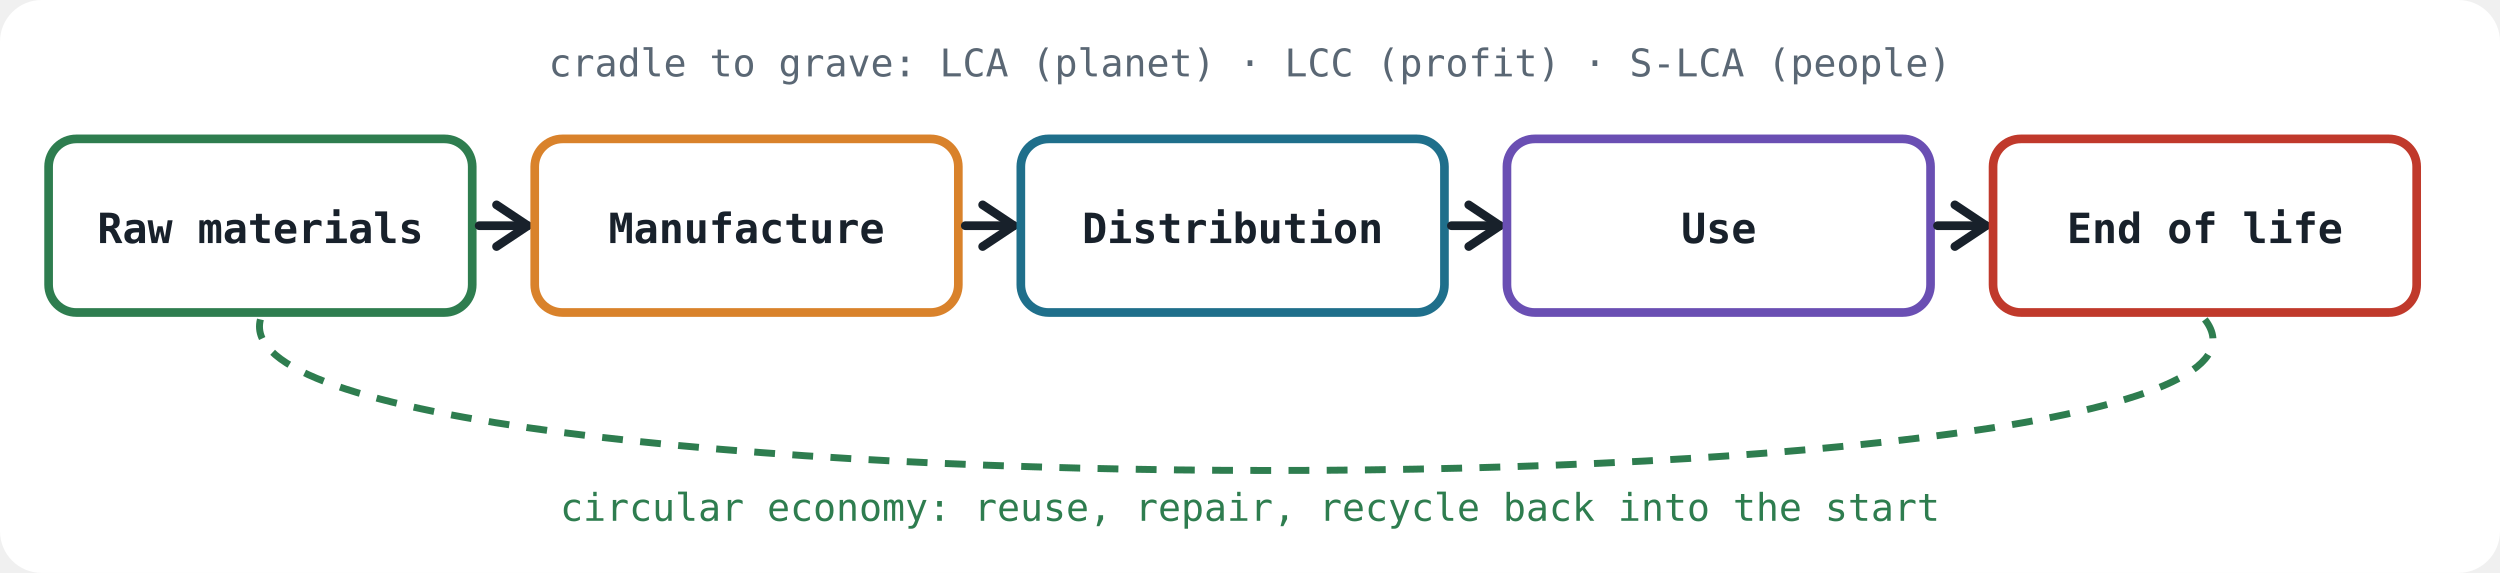
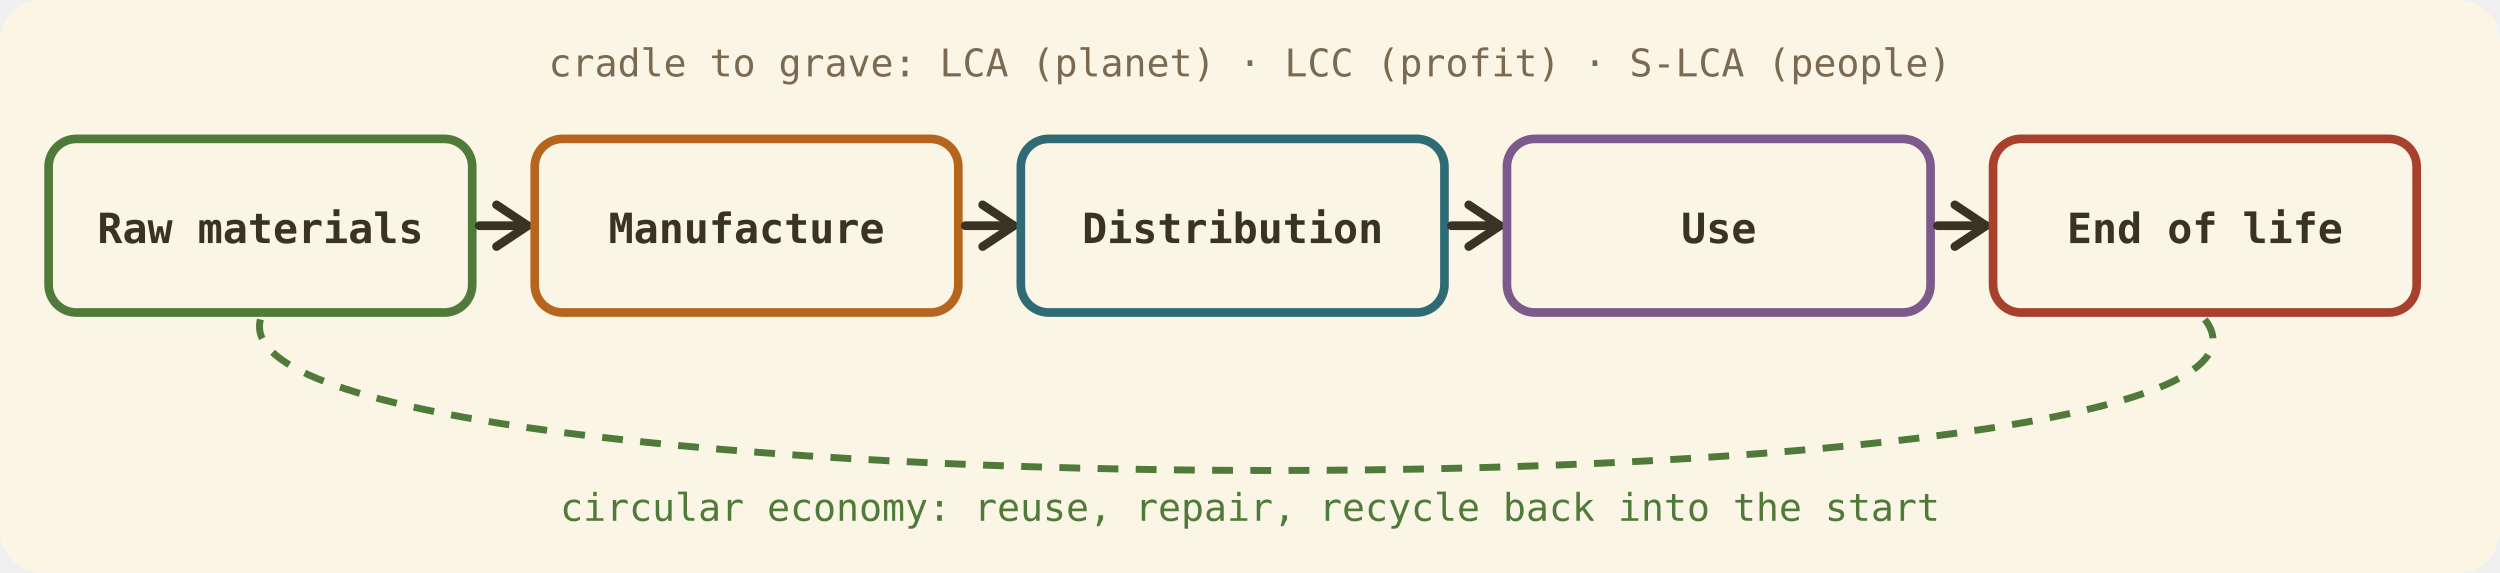
<svg xmlns="http://www.w3.org/2000/svg" viewBox="0 0 720 165" width="720" height="165">
-   <rect width="720" height="165" rx="12" fill="#ffffff" />
-   <rect x="14" y="40" width="122" height="50" rx="8" fill="#ffffff" stroke="#2e7d4f" stroke-width="2.5" />
-   <text x="75" y="70" font-family="JetBrains Mono, monospace" font-size="12" font-weight="600" fill="#18212b" text-anchor="middle">Raw materials</text>
-   <polyline points="138,65 152,65" fill="none" stroke="#18212b" stroke-width="2.5" stroke-linecap="round" stroke-linejoin="round" />
-   <polyline points="143.0,71.0 152,65 143.0,59.0" fill="none" stroke="#18212b" stroke-width="2.5" stroke-linecap="round" stroke-linejoin="round" />
-   <rect x="154" y="40" width="122" height="50" rx="8" fill="#ffffff" stroke="#d9822b" stroke-width="2.5" />
-   <text x="215" y="70" font-family="JetBrains Mono, monospace" font-size="12" font-weight="600" fill="#18212b" text-anchor="middle">Manufacture</text>
-   <polyline points="278,65 292,65" fill="none" stroke="#18212b" stroke-width="2.5" stroke-linecap="round" stroke-linejoin="round" />
-   <polyline points="283.0,71.0 292,65 283.0,59.0" fill="none" stroke="#18212b" stroke-width="2.5" stroke-linecap="round" stroke-linejoin="round" />
-   <rect x="294" y="40" width="122" height="50" rx="8" fill="#ffffff" stroke="#1f6f8b" stroke-width="2.5" />
-   <text x="355" y="70" font-family="JetBrains Mono, monospace" font-size="12" font-weight="600" fill="#18212b" text-anchor="middle">Distribution</text>
-   <polyline points="418,65 432,65" fill="none" stroke="#18212b" stroke-width="2.5" stroke-linecap="round" stroke-linejoin="round" />
-   <polyline points="423.0,71.0 432,65 423.0,59.0" fill="none" stroke="#18212b" stroke-width="2.5" stroke-linecap="round" stroke-linejoin="round" />
-   <rect x="434" y="40" width="122" height="50" rx="8" fill="#ffffff" stroke="#6a4fb3" stroke-width="2.5" />
-   <text x="495" y="70" font-family="JetBrains Mono, monospace" font-size="12" font-weight="600" fill="#18212b" text-anchor="middle">Use</text>
-   <polyline points="558,65 572,65" fill="none" stroke="#18212b" stroke-width="2.5" stroke-linecap="round" stroke-linejoin="round" />
-   <polyline points="563.0,71.0 572,65 563.0,59.0" fill="none" stroke="#18212b" stroke-width="2.5" stroke-linecap="round" stroke-linejoin="round" />
-   <rect x="574" y="40" width="122" height="50" rx="8" fill="#ffffff" stroke="#c0392b" stroke-width="2.5" />
-   <text x="635" y="70" font-family="JetBrains Mono, monospace" font-size="12" font-weight="600" fill="#18212b" text-anchor="middle">End of life</text>
-   <path d="M635 92 C 680 150, 60 150, 75 92" fill="none" stroke="#2e7d4f" stroke-width="2" stroke-dasharray="6 5" />
-   <text x="360" y="150" font-family="JetBrains Mono, monospace" font-size="11" font-weight="400" fill="#2e7d4f" text-anchor="middle">circular economy: reuse, repair, recycle back into the start</text>
-   <text x="360" y="22" font-family="JetBrains Mono, monospace" font-size="11" font-weight="400" fill="#5a6774" text-anchor="middle">cradle to grave: LCA (planet) · LCC (profit) · S-LCA (people)</text>
+   <rect width="720" height="165" rx="12" fill="#fbf5e6" />
+   <rect x="14" y="40" width="122" height="50" rx="8" fill="#fbf5e6" stroke="#4f7a3a" stroke-width="2.5" />
+   <text x="75" y="70" font-family="JetBrains Mono, monospace" font-size="12" font-weight="600" fill="#3b3226" text-anchor="middle">Raw materials</text>
+   <polyline points="138,65 152,65" fill="none" stroke="#3b3226" stroke-width="2.5" stroke-linecap="round" stroke-linejoin="round" />
+   <polyline points="143.0,71.0 152,65 143.0,59.0" fill="none" stroke="#3b3226" stroke-width="2.5" stroke-linecap="round" stroke-linejoin="round" />
+   <rect x="154" y="40" width="122" height="50" rx="8" fill="#fbf5e6" stroke="#b5651d" stroke-width="2.5" />
+   <text x="215" y="70" font-family="JetBrains Mono, monospace" font-size="12" font-weight="600" fill="#3b3226" text-anchor="middle">Manufacture</text>
+   <polyline points="278,65 292,65" fill="none" stroke="#3b3226" stroke-width="2.5" stroke-linecap="round" stroke-linejoin="round" />
+   <polyline points="283.0,71.0 292,65 283.0,59.0" fill="none" stroke="#3b3226" stroke-width="2.5" stroke-linecap="round" stroke-linejoin="round" />
+   <rect x="294" y="40" width="122" height="50" rx="8" fill="#fbf5e6" stroke="#2f6b74" stroke-width="2.5" />
+   <text x="355" y="70" font-family="JetBrains Mono, monospace" font-size="12" font-weight="600" fill="#3b3226" text-anchor="middle">Distribution</text>
+   <polyline points="418,65 432,65" fill="none" stroke="#3b3226" stroke-width="2.5" stroke-linecap="round" stroke-linejoin="round" />
+   <polyline points="423.0,71.0 432,65 423.0,59.0" fill="none" stroke="#3b3226" stroke-width="2.5" stroke-linecap="round" stroke-linejoin="round" />
+   <rect x="434" y="40" width="122" height="50" rx="8" fill="#fbf5e6" stroke="#7d5a8c" stroke-width="2.5" />
+   <text x="495" y="70" font-family="JetBrains Mono, monospace" font-size="12" font-weight="600" fill="#3b3226" text-anchor="middle">Use</text>
+   <polyline points="558,65 572,65" fill="none" stroke="#3b3226" stroke-width="2.5" stroke-linecap="round" stroke-linejoin="round" />
+   <polyline points="563.0,71.0 572,65 563.0,59.0" fill="none" stroke="#3b3226" stroke-width="2.5" stroke-linecap="round" stroke-linejoin="round" />
+   <rect x="574" y="40" width="122" height="50" rx="8" fill="#fbf5e6" stroke="#a8402e" stroke-width="2.5" />
+   <text x="635" y="70" font-family="JetBrains Mono, monospace" font-size="12" font-weight="600" fill="#3b3226" text-anchor="middle">End of life</text>
+   <path d="M635 92 C 680 150, 60 150, 75 92" fill="none" stroke="#4f7a3a" stroke-width="2" stroke-dasharray="6 5" />
+   <text x="360" y="150" font-family="JetBrains Mono, monospace" font-size="11" font-weight="400" fill="#4f7a3a" text-anchor="middle">circular economy: reuse, repair, recycle back into the start</text>
+   <text x="360" y="22" font-family="JetBrains Mono, monospace" font-size="11" font-weight="400" fill="#7a6a52" text-anchor="middle">cradle to grave: LCA (planet) · LCC (profit) · S-LCA (people)</text>
</svg>
